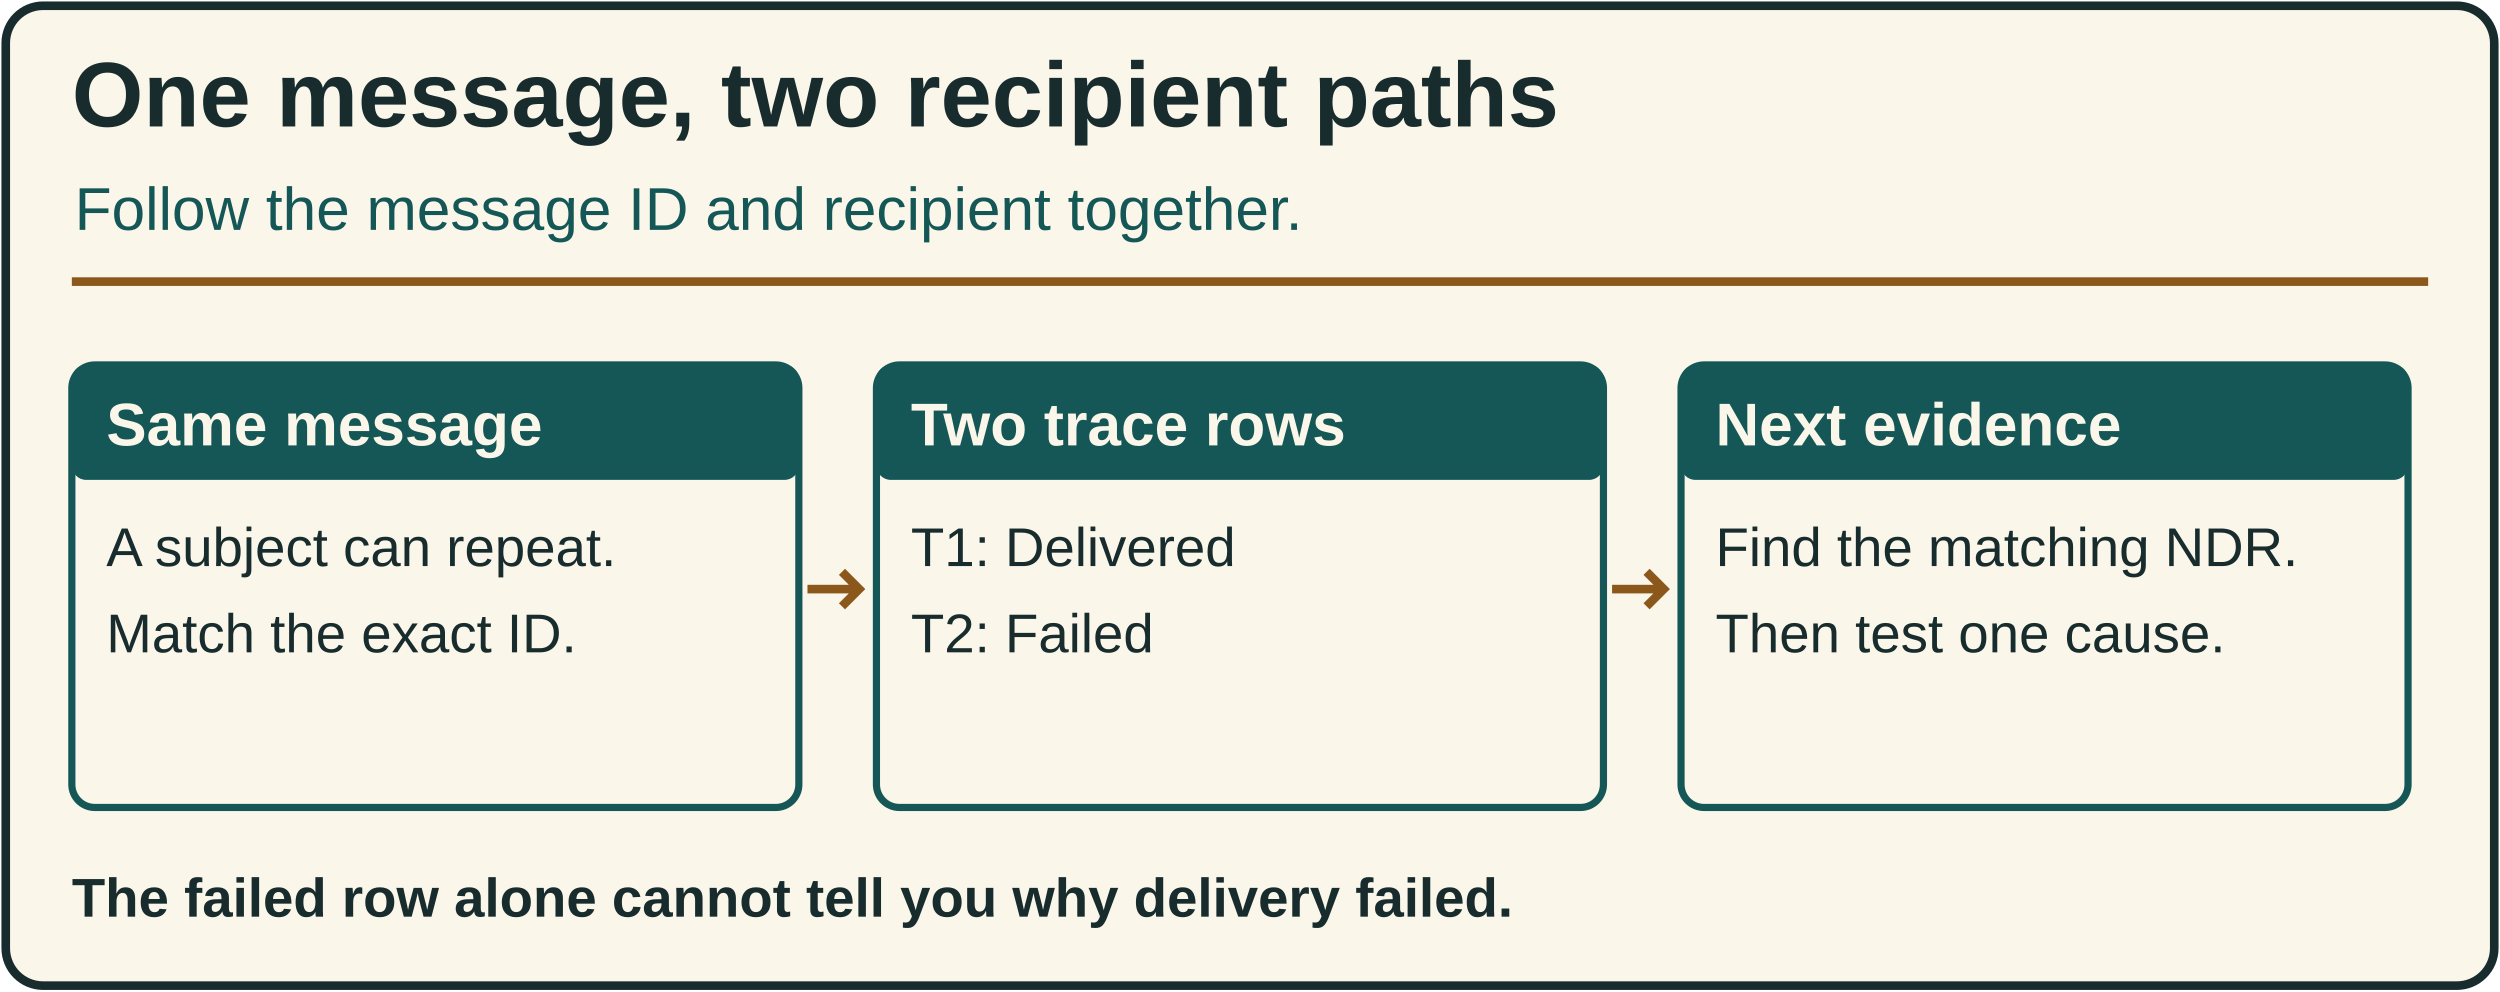
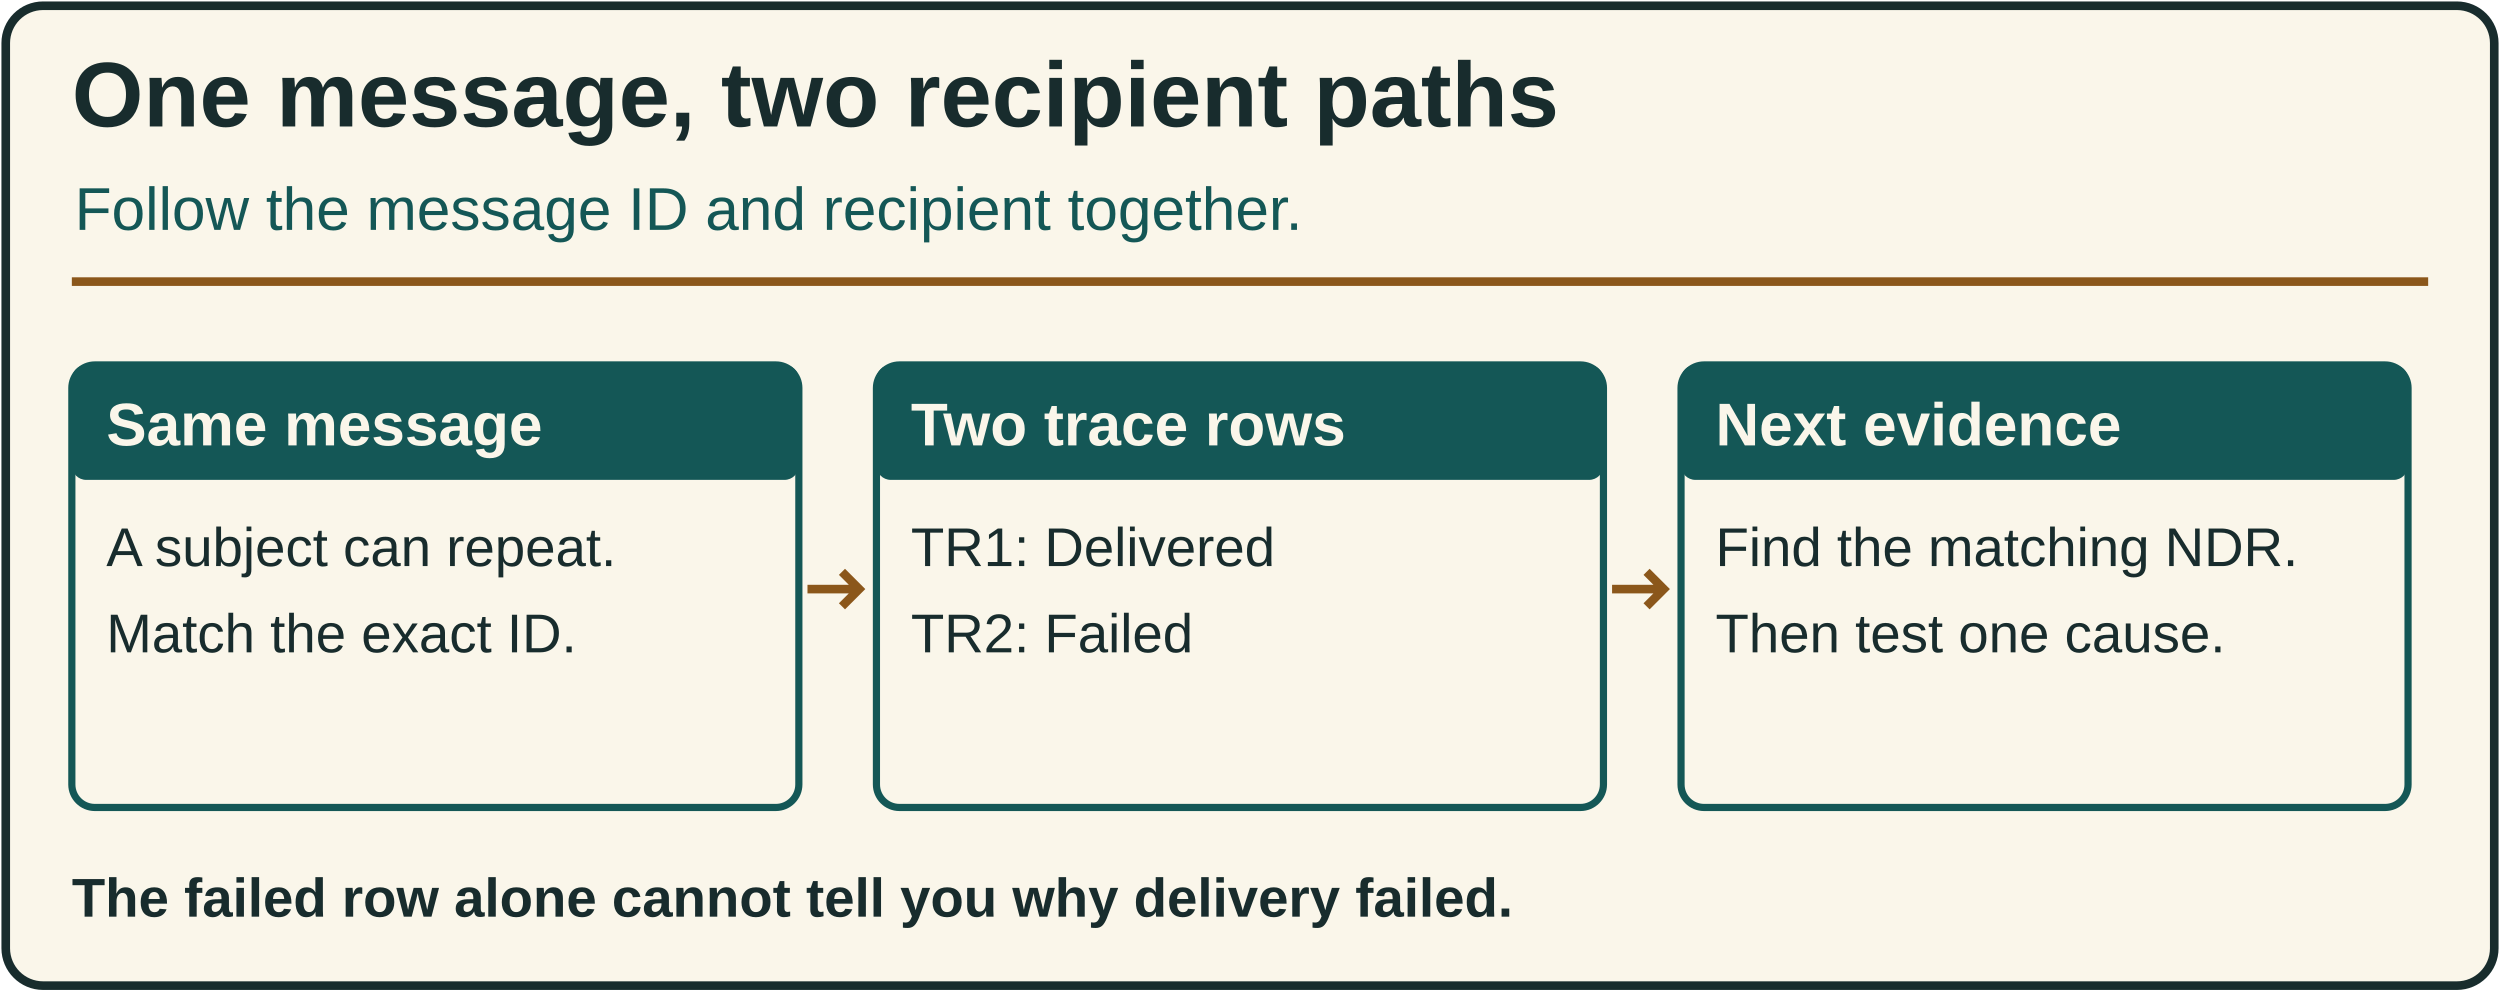
<svg xmlns="http://www.w3.org/2000/svg" viewBox="0 0 870 345" role="img" aria-labelledby="t d" font-family="Arial, sans-serif">
  <rect x="2" y="2" width="866" height="341" rx="13" fill="#faf6ea" stroke="#182c2d" stroke-width="3" />
  <text x="25" y="44" font-size="32" fill="#182c2d" font-weight="700">One message, two recipient paths</text>
  <text x="26" y="80" font-size="21" fill="#145756" font-weight="400">Follow the message ID and recipient together.</text>
  <path d="M25 98H845" stroke="#8b571b" stroke-width="3" />
  <rect x="25" y="127" width="253" height="154" rx="8" fill="#faf6ea" stroke="#145756" stroke-width="2.5" />
  <rect x="25" y="127" width="253" height="40" rx="5" fill="#145756" />
  <text x="37" y="155" font-size="21" fill="#faf6ea" font-weight="700">Same message</text>
  <text x="37" y="197" font-size="19" fill="#182c2d" font-weight="400">A subject can repeat.</text>
  <text x="37" y="227" font-size="19" fill="#182c2d" font-weight="400">Match the exact ID.</text>
  <path d="M281 205h18m-6 -6 6 6 -6 6" stroke="#8b571b" fill="none" stroke-width="3" />
  <rect x="305" y="127" width="253" height="154" rx="8" fill="#faf6ea" stroke="#145756" stroke-width="2.5" />
  <rect x="305" y="127" width="253" height="40" rx="5" fill="#145756" />
  <text x="317" y="155" font-size="21" fill="#faf6ea" font-weight="700">Two trace rows</text>
-   <text x="317" y="197" font-size="19" fill="#182c2d" font-weight="400">T1: Delivered</text>
-   <text x="317" y="227" font-size="19" fill="#182c2d" font-weight="400">T2: Failed</text>
+   <text x="317" y="197" font-size="19" fill="#182c2d" font-weight="400">TR1: Delivered</text>
+   <text x="317" y="227" font-size="19" fill="#182c2d" font-weight="400">TR2: Failed</text>
  <path d="M561 205h18m-6 -6 6 6 -6 6" stroke="#8b571b" fill="none" stroke-width="3" />
  <rect x="585" y="127" width="253" height="154" rx="8" fill="#faf6ea" stroke="#145756" stroke-width="2.5" />
  <rect x="585" y="127" width="253" height="40" rx="5" fill="#145756" />
  <text x="597" y="155" font-size="21" fill="#faf6ea" font-weight="700">Next evidence</text>
  <text x="597" y="197" font-size="19" fill="#182c2d" font-weight="400">Find the matching NDR.</text>
  <text x="597" y="227" font-size="19" fill="#182c2d" font-weight="400">Then test one cause.</text>
  <text x="25" y="319" font-size="19" fill="#182c2d" font-weight="700">The failed row alone cannot tell you why delivery failed.</text>
</svg>
